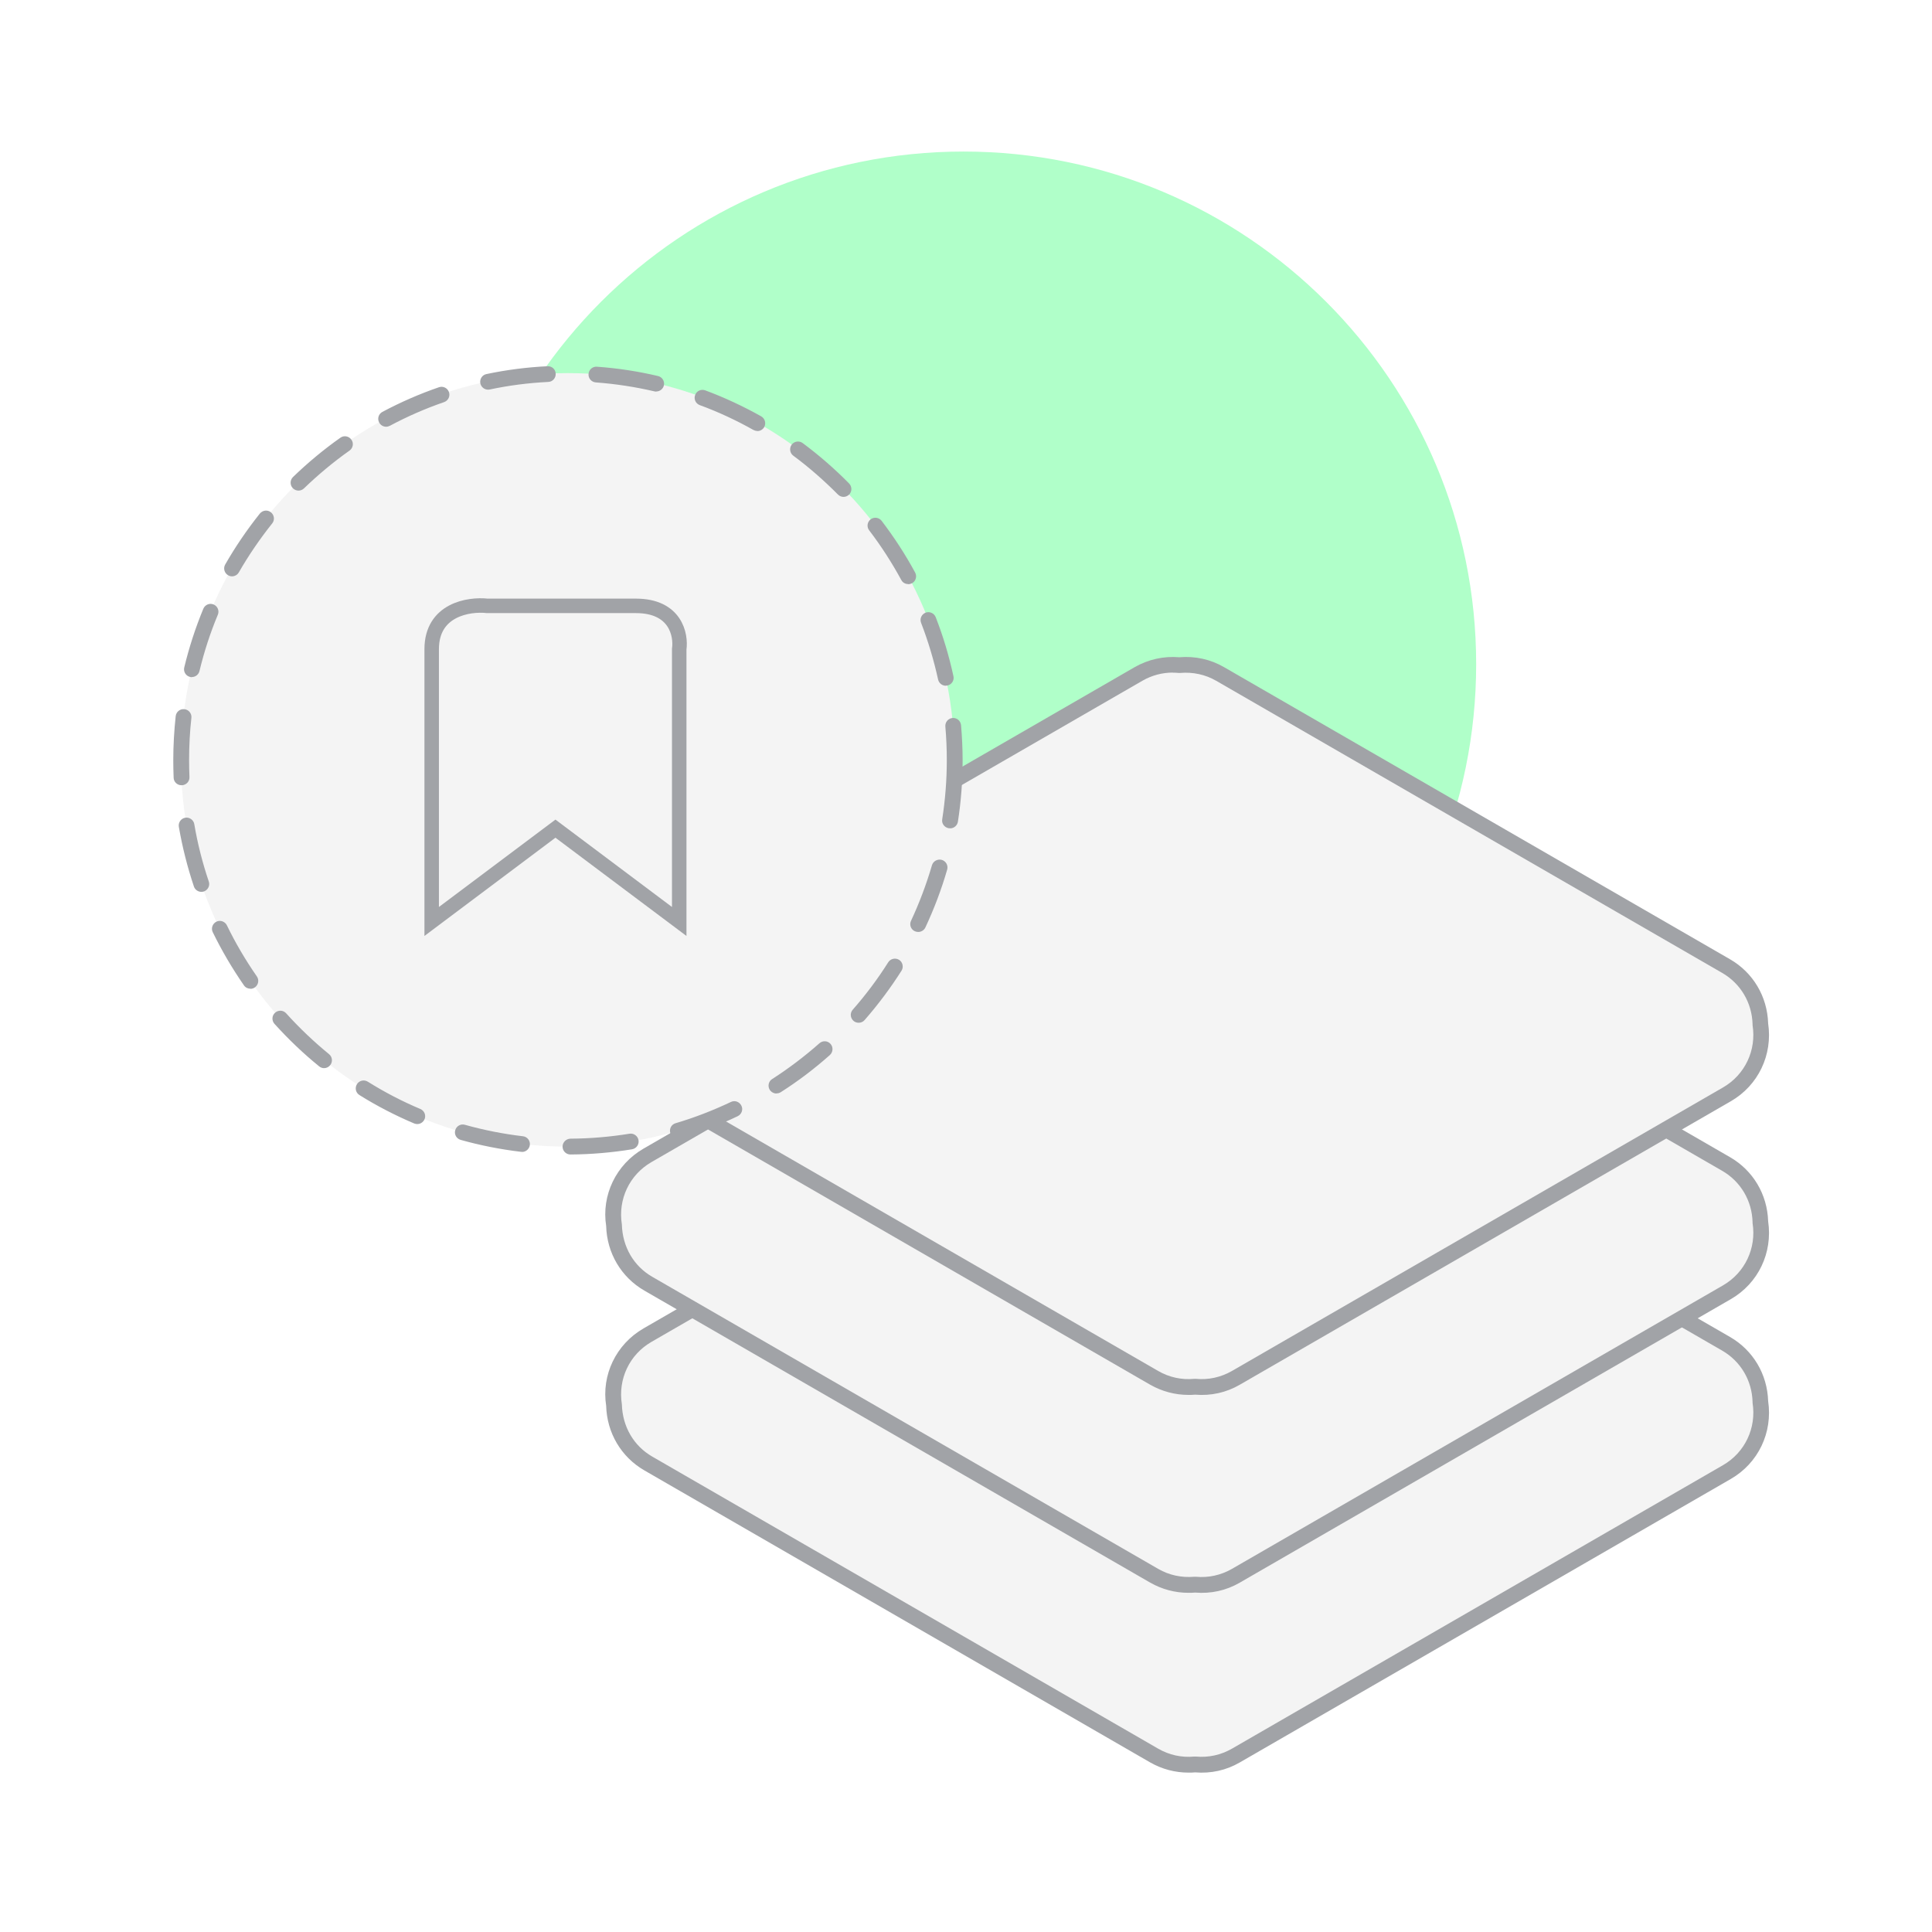
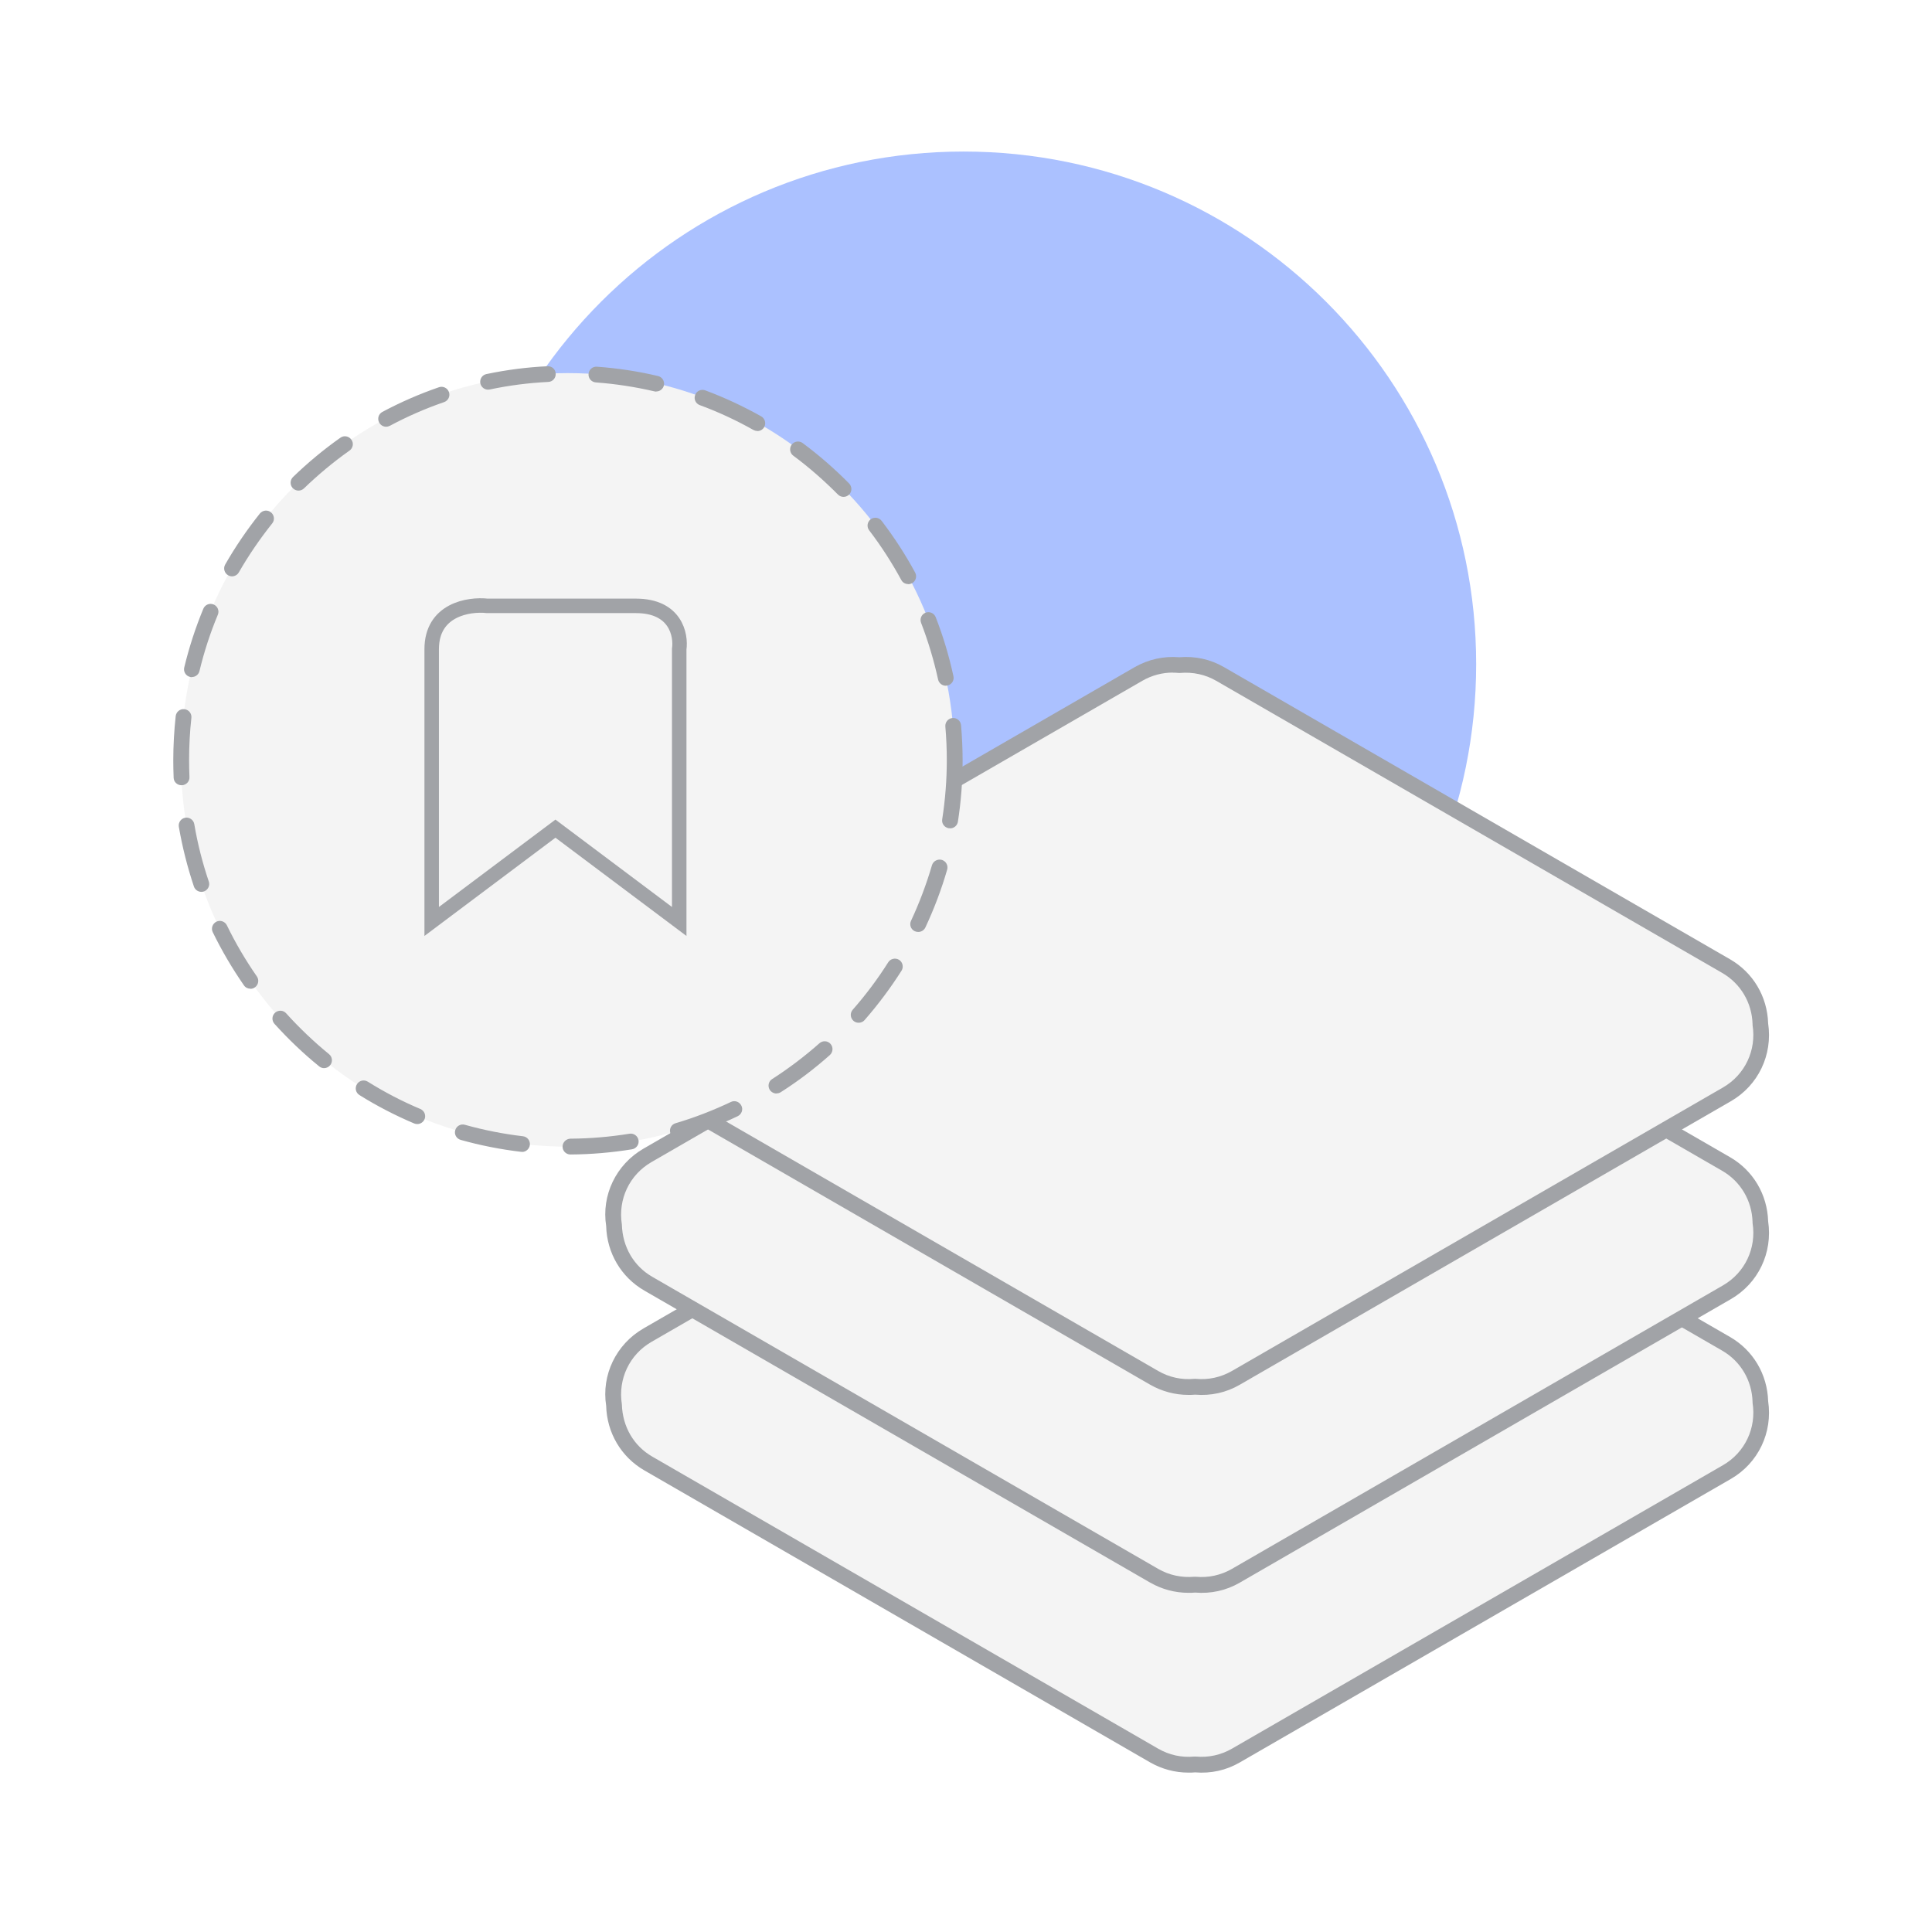
<svg xmlns="http://www.w3.org/2000/svg" width="160" height="160" viewBox="0 0 160 160" fill="none">
-   <path d="M79.8 97.45C103.245 97.45 122.25 78.445 122.25 55C122.25 31.556 103.245 12.55 79.8 12.55C56.356 12.55 37.35 31.556 37.35 55C37.35 78.445 56.356 97.45 79.8 97.45Z" fill="#B0FFC9" />
+   <path d="M79.8 97.45C103.245 97.45 122.25 78.445 122.25 55C122.25 31.556 103.245 12.55 79.8 12.55C56.356 12.55 37.35 31.556 37.35 55C37.35 78.445 56.356 97.45 79.8 97.45Z" fill="#abc1ff" />
  <path d="M145.78 116.08C145.73 114.16 144.73 112.31 142.95 111.28L101.05 87.09C99.99 86.48 98.81 86.25 97.68 86.36C96.55 86.26 95.37 86.48 94.31 87.09L53.64 110.57C51.54 111.78 50.51 114.13 50.87 116.4C50.92 118.32 51.92 120.17 53.7 121.2L95.6 145.39C96.66 146 97.84 146.23 98.97 146.12C100.1 146.22 101.28 146 102.34 145.39L143.01 121.91C145.11 120.7 146.14 118.35 145.78 116.08Z" fill="#F4F4F4" />
  <path d="M98.42 146.8C97.31 146.8 96.23 146.51 95.26 145.96L53.36 121.77C51.44 120.66 50.26 118.66 50.2 116.42C49.8 113.88 51.01 111.33 53.3 110.01L93.97 86.53C95.09 85.88 96.37 85.6 97.67 85.71C98.97 85.6 100.25 85.88 101.37 86.53L143.27 110.72C145.18 111.82 146.36 113.8 146.43 116.03C146.82 118.64 145.61 121.17 143.34 122.48L102.67 145.96C101.55 146.61 100.28 146.89 98.97 146.78C98.79 146.8 98.61 146.8 98.43 146.8H98.42ZM97.13 86.98C96.25 86.98 95.39 87.21 94.62 87.65L53.95 111.13C52.13 112.18 51.17 114.21 51.5 116.29C51.55 118.16 52.49 119.75 54.02 120.63L95.92 144.82C96.82 145.34 97.85 145.57 98.91 145.47H98.97H99.03C100.08 145.57 101.11 145.34 102.02 144.82L142.69 121.34C144.51 120.29 145.47 118.26 145.14 116.18V116.1C145.09 114.32 144.15 112.73 142.62 111.85L100.72 87.66C99.82 87.14 98.79 86.92 97.73 87.01H97.67H97.61C97.45 86.99 97.29 86.99 97.13 86.99V86.98Z" fill="#A1A3A7" />
  <path d="M145.78 101.19C145.73 99.27 144.73 97.42 142.95 96.39L101.05 72.2C99.99 71.59 98.81 71.36 97.68 71.47C96.55 71.37 95.37 71.59 94.31 72.2L53.64 95.68C51.54 96.89 50.51 99.24 50.87 101.51C50.92 103.43 51.92 105.28 53.7 106.31L95.6 130.5C96.66 131.11 97.84 131.34 98.97 131.23C100.1 131.33 101.28 131.11 102.34 130.5L143.01 107.02C145.11 105.81 146.14 103.46 145.78 101.19Z" fill="#F4F4F4" />
  <path d="M98.42 131.91C97.31 131.91 96.23 131.62 95.26 131.07L53.36 106.88C51.44 105.77 50.26 103.77 50.2 101.53C49.8 98.99 51.01 96.44 53.3 95.12L93.97 71.64C95.09 70.99 96.37 70.71 97.67 70.82C98.97 70.71 100.25 70.99 101.37 71.64L143.27 95.83C145.18 96.93 146.36 98.91 146.43 101.14C146.82 103.75 145.61 106.28 143.34 107.59L102.67 131.07C101.55 131.72 100.28 132 98.97 131.89C98.79 131.91 98.61 131.91 98.43 131.91H98.42ZM97.13 72.09C96.25 72.09 95.39 72.32 94.62 72.76L53.95 96.24C52.13 97.29 51.17 99.32 51.5 101.4C51.55 103.27 52.49 104.86 54.02 105.74L95.92 129.93C96.82 130.45 97.85 130.67 98.91 130.58H98.97H99.03C100.08 130.68 101.11 130.45 102.02 129.93L142.69 106.45C144.51 105.4 145.47 103.37 145.14 101.29V101.21C145.09 99.43 144.15 97.84 142.62 96.96L100.72 72.77C99.82 72.25 98.79 72.03 97.73 72.12H97.67H97.61C97.45 72.1 97.29 72.1 97.13 72.1V72.09Z" fill="#A1A3A7" />
  <path d="M145.78 84.8C145.73 82.88 144.73 81.03 142.95 80L101.05 55.81C99.99 55.2 98.81 54.97 97.68 55.08C96.55 54.98 95.37 55.2 94.31 55.81L53.64 79.29C51.54 80.5 50.51 82.85 50.87 85.12C50.92 87.04 51.92 88.89 53.7 89.92L95.6 114.11C96.66 114.72 97.84 114.95 98.97 114.84C100.1 114.94 101.28 114.72 102.34 114.11L143.01 90.63C145.11 89.42 146.14 87.07 145.78 84.8Z" fill="#F4F4F4" />
  <path d="M98.42 115.52C97.31 115.52 96.23 115.23 95.26 114.68L53.36 90.49C51.44 89.38 50.26 87.38 50.2 85.14C49.8 82.6 51.01 80.05 53.3 78.73L93.97 55.25C95.09 54.61 96.37 54.32 97.67 54.43C98.97 54.32 100.25 54.6 101.37 55.25L143.27 79.44C145.18 80.54 146.36 82.52 146.43 84.75C146.82 87.36 145.61 89.89 143.34 91.2L102.67 114.68C101.55 115.33 100.28 115.61 98.97 115.5C98.79 115.52 98.61 115.52 98.43 115.52H98.42ZM97.13 55.7C96.25 55.7 95.39 55.93 94.62 56.37L53.95 79.85C52.13 80.9 51.17 82.93 51.5 85.01C51.55 86.88 52.49 88.47 54.02 89.35L95.92 113.54C96.82 114.06 97.85 114.29 98.91 114.19H98.97H99.03C100.08 114.29 101.11 114.06 102.02 113.54L142.69 90.06C144.51 89.01 145.47 86.98 145.14 84.9V84.82C145.09 83.04 144.15 81.45 142.62 80.57L100.72 56.38C99.82 55.86 98.79 55.64 97.73 55.73H97.67H97.61C97.45 55.71 97.29 55.71 97.13 55.71V55.7Z" fill="#A1A3A7" />
  <path d="M47.02 94.96C64.71 94.96 79.05 80.62 79.05 62.93C79.05 45.24 64.71 30.9 47.02 30.9C29.331 30.9 14.99 45.24 14.99 62.93C14.99 80.62 29.331 94.96 47.02 94.96Z" fill="#F4F4F4" />
  <path d="M46 68.625L35.75 76.312V53.763C35.75 50.483 38.825 50.004 40.362 50.175H52.663C55.943 50.175 56.421 52.567 56.25 53.763V76.312L46 68.625Z" stroke="#A1A3A7" stroke-width="1.2" />
  <path d="M47.24 95.61C46.88 95.61 46.59 95.32 46.59 94.96C46.59 94.6 46.88 94.31 47.24 94.3C48.88 94.29 50.52 94.15 52.13 93.89C52.48 93.83 52.82 94.07 52.88 94.43C52.94 94.78 52.7 95.12 52.34 95.18C50.67 95.45 48.96 95.6 47.25 95.61H47.24ZM43.24 95.39C43.24 95.39 43.19 95.39 43.16 95.39C41.47 95.19 39.78 94.86 38.15 94.4C37.8 94.3 37.6 93.94 37.7 93.6C37.8 93.25 38.16 93.05 38.5 93.15C40.07 93.59 41.69 93.91 43.31 94.1C43.67 94.14 43.92 94.47 43.88 94.82C43.84 95.15 43.56 95.4 43.23 95.4L43.24 95.39ZM56.13 94.3C55.85 94.3 55.59 94.12 55.51 93.83C55.41 93.48 55.6 93.12 55.95 93.02C57.51 92.56 59.05 91.96 60.53 91.26C60.85 91.1 61.24 91.24 61.4 91.57C61.56 91.89 61.42 92.28 61.09 92.44C59.56 93.17 57.95 93.79 56.32 94.27C56.26 94.29 56.2 94.3 56.13 94.3ZM34.55 93.09C34.47 93.09 34.38 93.07 34.3 93.04C32.74 92.38 31.21 91.59 29.77 90.69C29.46 90.5 29.37 90.1 29.56 89.79C29.75 89.48 30.15 89.39 30.46 89.58C31.85 90.45 33.31 91.21 34.81 91.84C35.14 91.98 35.3 92.36 35.16 92.69C35.05 92.94 34.81 93.09 34.56 93.09H34.55ZM64.3 90.56C64.09 90.56 63.88 90.45 63.75 90.26C63.56 89.96 63.64 89.55 63.95 89.36C65.32 88.48 66.64 87.48 67.86 86.4C68.13 86.16 68.54 86.18 68.78 86.45C69.02 86.72 68.99 87.13 68.73 87.37C67.46 88.5 66.09 89.54 64.66 90.45C64.55 90.52 64.43 90.55 64.31 90.55L64.3 90.56ZM26.84 88.46C26.7 88.46 26.55 88.41 26.43 88.31C25.11 87.24 23.87 86.05 22.73 84.79C22.49 84.52 22.51 84.11 22.78 83.87C23.05 83.63 23.46 83.65 23.7 83.92C24.79 85.13 25.99 86.27 27.25 87.3C27.53 87.53 27.57 87.94 27.34 88.22C27.21 88.38 27.02 88.46 26.83 88.46H26.84ZM71.11 84.7C70.96 84.7 70.8 84.65 70.68 84.54C70.41 84.3 70.38 83.89 70.62 83.62C71.7 82.39 72.69 81.07 73.56 79.69C73.75 79.39 74.16 79.3 74.46 79.49C74.76 79.68 74.85 80.09 74.66 80.39C73.75 81.82 72.72 83.2 71.6 84.48C71.47 84.63 71.29 84.7 71.11 84.7ZM20.73 81.88C20.52 81.88 20.32 81.78 20.2 81.6C19.23 80.2 18.36 78.72 17.62 77.2C17.46 76.88 17.6 76.49 17.92 76.33C18.24 76.17 18.63 76.31 18.79 76.63C19.5 78.1 20.34 79.52 21.27 80.86C21.48 81.16 21.4 81.56 21.11 81.77C21 81.85 20.87 81.89 20.74 81.89L20.73 81.88ZM76.04 77.18C75.95 77.18 75.85 77.16 75.76 77.12C75.43 76.97 75.29 76.58 75.45 76.25C76.14 74.77 76.72 73.23 77.18 71.66C77.28 71.31 77.65 71.12 77.99 71.21C78.34 71.31 78.54 71.67 78.44 72.02C77.97 73.65 77.36 75.26 76.64 76.8C76.53 77.04 76.29 77.18 76.05 77.18H76.04ZM16.68 73.86C16.41 73.86 16.15 73.69 16.06 73.42C15.52 71.81 15.1 70.15 14.81 68.47C14.75 68.12 14.99 67.78 15.34 67.72C15.69 67.66 16.03 67.9 16.09 68.25C16.36 69.86 16.77 71.46 17.29 73C17.41 73.34 17.22 73.71 16.88 73.83C16.81 73.85 16.74 73.86 16.67 73.86H16.68ZM78.67 68.59C78.67 68.59 78.6 68.59 78.57 68.59C78.21 68.53 77.97 68.2 78.03 67.85C78.28 66.24 78.41 64.6 78.41 62.96C78.41 62.03 78.37 61.09 78.29 60.17C78.26 59.81 78.52 59.5 78.88 59.46C79.24 59.43 79.55 59.69 79.59 60.05C79.67 61.01 79.72 61.99 79.72 62.96C79.72 64.66 79.59 66.38 79.33 68.05C79.28 68.37 79 68.6 78.69 68.6L78.67 68.59ZM15.03 65.03C14.68 65.03 14.39 64.76 14.38 64.41C14.36 63.93 14.35 63.44 14.35 62.96C14.35 61.74 14.42 60.52 14.55 59.31C14.59 58.95 14.91 58.69 15.27 58.73C15.63 58.77 15.89 59.09 15.85 59.45C15.72 60.61 15.66 61.78 15.66 62.95C15.66 63.42 15.67 63.88 15.69 64.35C15.71 64.71 15.43 65.01 15.07 65.03C15.07 65.03 15.05 65.03 15.04 65.03H15.03ZM78.33 56.79C78.03 56.79 77.76 56.58 77.69 56.28C77.34 54.69 76.87 53.11 76.28 51.58C76.15 51.24 76.32 50.87 76.65 50.74C76.98 50.61 77.36 50.78 77.49 51.11C78.11 52.69 78.6 54.34 78.96 56C79.04 56.35 78.81 56.7 78.46 56.77C78.41 56.78 78.37 56.78 78.32 56.78L78.33 56.79ZM15.89 56.08C15.84 56.08 15.79 56.08 15.74 56.06C15.39 55.98 15.17 55.62 15.26 55.27C15.66 53.61 16.19 51.98 16.84 50.41C16.98 50.08 17.36 49.92 17.69 50.06C18.02 50.2 18.18 50.58 18.04 50.91C17.41 52.42 16.9 53.99 16.52 55.57C16.45 55.87 16.18 56.07 15.89 56.07V56.08ZM75.21 48.37C74.98 48.37 74.75 48.25 74.64 48.03C73.86 46.6 72.97 45.21 71.98 43.92C71.76 43.63 71.82 43.23 72.1 43.01C72.39 42.79 72.79 42.85 73.01 43.13C74.04 44.48 74.98 45.92 75.79 47.42C75.96 47.74 75.84 48.13 75.53 48.3C75.43 48.35 75.32 48.38 75.22 48.38L75.21 48.37ZM19.21 47.73C19.1 47.73 18.99 47.7 18.89 47.64C18.58 47.46 18.47 47.06 18.65 46.75C19.49 45.28 20.46 43.86 21.52 42.53C21.75 42.25 22.16 42.2 22.44 42.43C22.72 42.66 22.77 43.07 22.54 43.35C21.52 44.63 20.59 45.99 19.78 47.4C19.66 47.61 19.44 47.73 19.21 47.73ZM69.86 41.15C69.69 41.15 69.52 41.08 69.4 40.96C68.25 39.8 67.01 38.71 65.7 37.74C65.41 37.53 65.35 37.12 65.56 36.83C65.77 36.54 66.18 36.48 66.47 36.69C67.83 37.7 69.13 38.83 70.32 40.04C70.57 40.3 70.57 40.71 70.32 40.96C70.19 41.08 70.03 41.15 69.86 41.15ZM24.72 40.63C24.55 40.63 24.38 40.56 24.25 40.43C24 40.17 24.01 39.76 24.26 39.51C25.48 38.33 26.8 37.23 28.19 36.25C28.48 36.04 28.89 36.11 29.1 36.41C29.31 36.7 29.24 37.11 28.94 37.32C27.61 38.26 26.34 39.32 25.17 40.45C25.04 40.57 24.88 40.63 24.72 40.63ZM62.72 35.69C62.61 35.69 62.5 35.66 62.4 35.61C60.98 34.81 59.48 34.11 57.95 33.55C57.61 33.42 57.44 33.05 57.57 32.71C57.69 32.37 58.07 32.2 58.41 32.33C60 32.92 61.56 33.65 63.04 34.48C63.35 34.66 63.46 35.05 63.29 35.37C63.17 35.58 62.95 35.7 62.72 35.7V35.69ZM31.98 35.34C31.75 35.34 31.52 35.22 31.4 34.99C31.23 34.67 31.35 34.28 31.67 34.11C33.17 33.31 34.75 32.62 36.35 32.07C36.69 31.95 37.06 32.13 37.18 32.47C37.3 32.81 37.12 33.18 36.78 33.3C35.24 33.83 33.73 34.49 32.29 35.26C32.19 35.31 32.09 35.34 31.98 35.34ZM54.34 32.43C54.34 32.43 54.24 32.43 54.19 32.41C52.6 32.04 50.97 31.79 49.34 31.67C48.98 31.64 48.71 31.33 48.74 30.97C48.77 30.61 49.07 30.34 49.44 30.37C51.14 30.49 52.84 30.75 54.49 31.14C54.84 31.22 55.06 31.57 54.98 31.92C54.91 32.22 54.64 32.42 54.35 32.42L54.34 32.43ZM40.42 32.27C40.12 32.27 39.85 32.06 39.78 31.75C39.71 31.4 39.93 31.05 40.28 30.98C41.94 30.63 43.64 30.41 45.34 30.33C45.71 30.31 46.01 30.59 46.02 30.95C46.04 31.31 45.76 31.62 45.4 31.63C43.77 31.71 42.13 31.92 40.54 32.26C40.49 32.26 40.45 32.27 40.41 32.27H40.42Z" fill="#A1A3A7" />
</svg>
